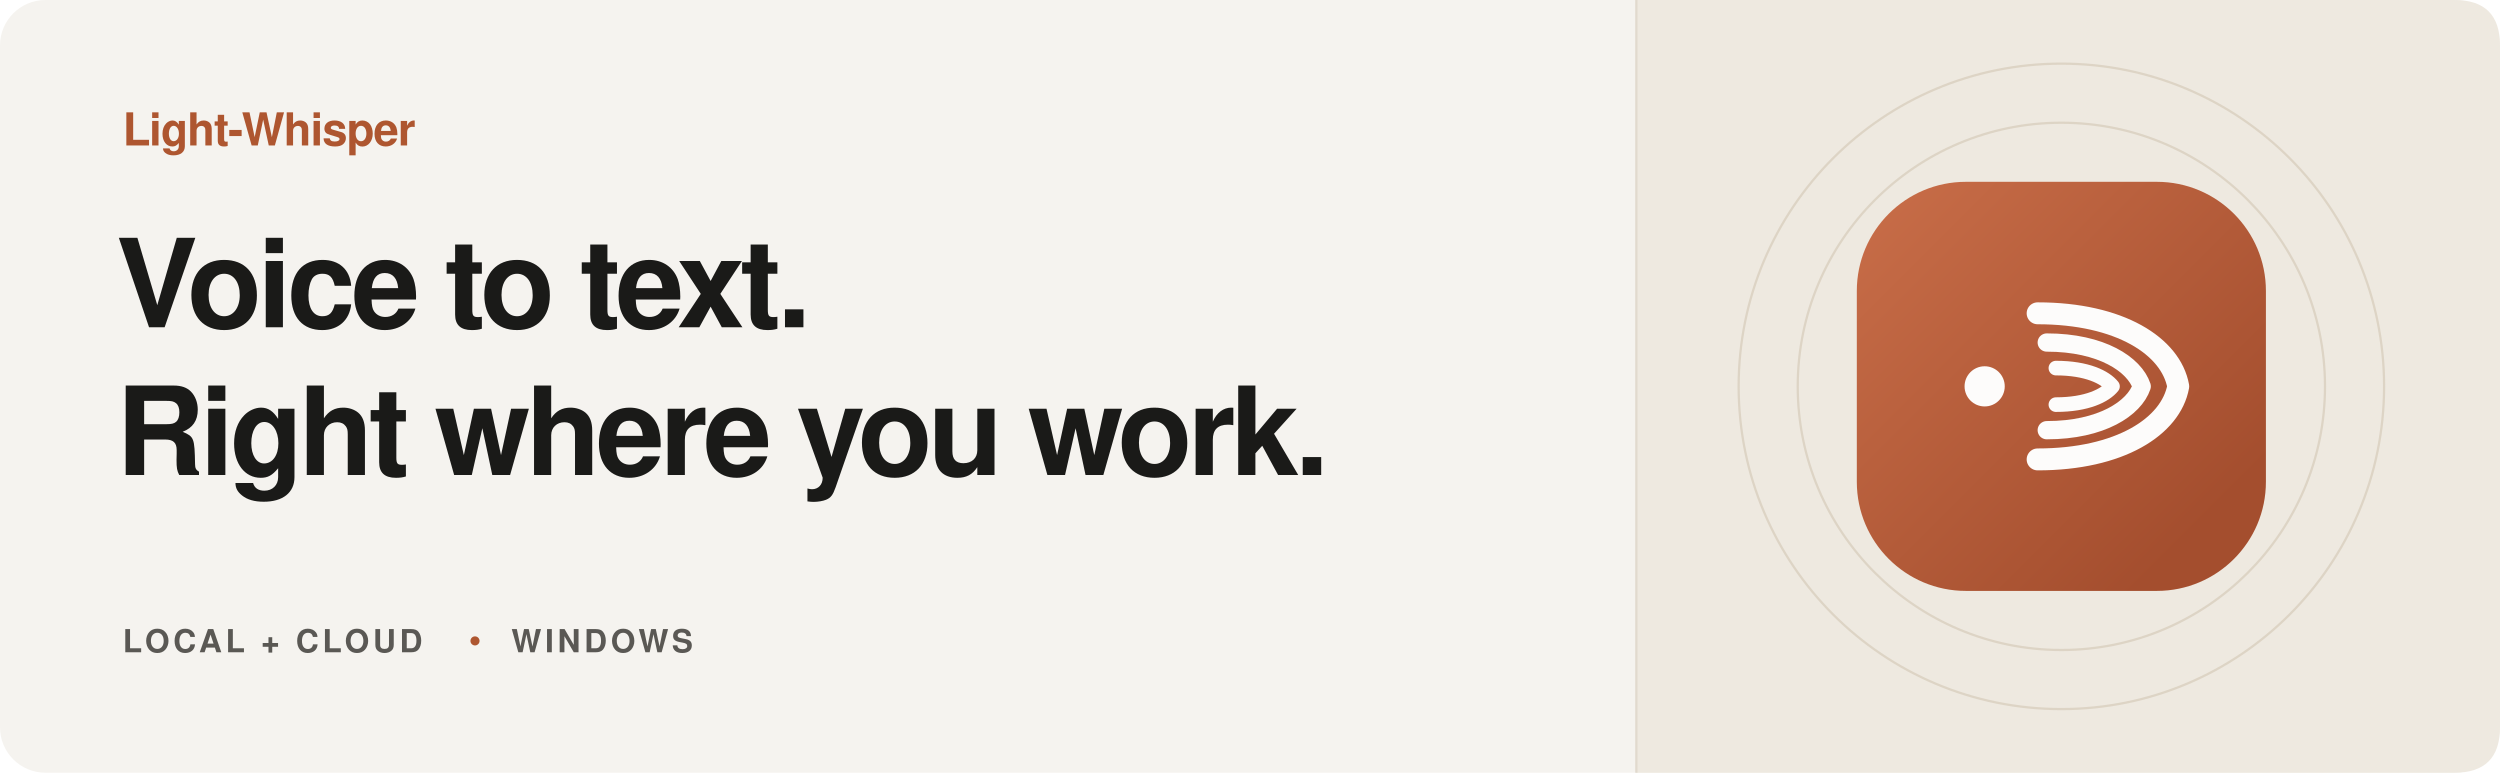
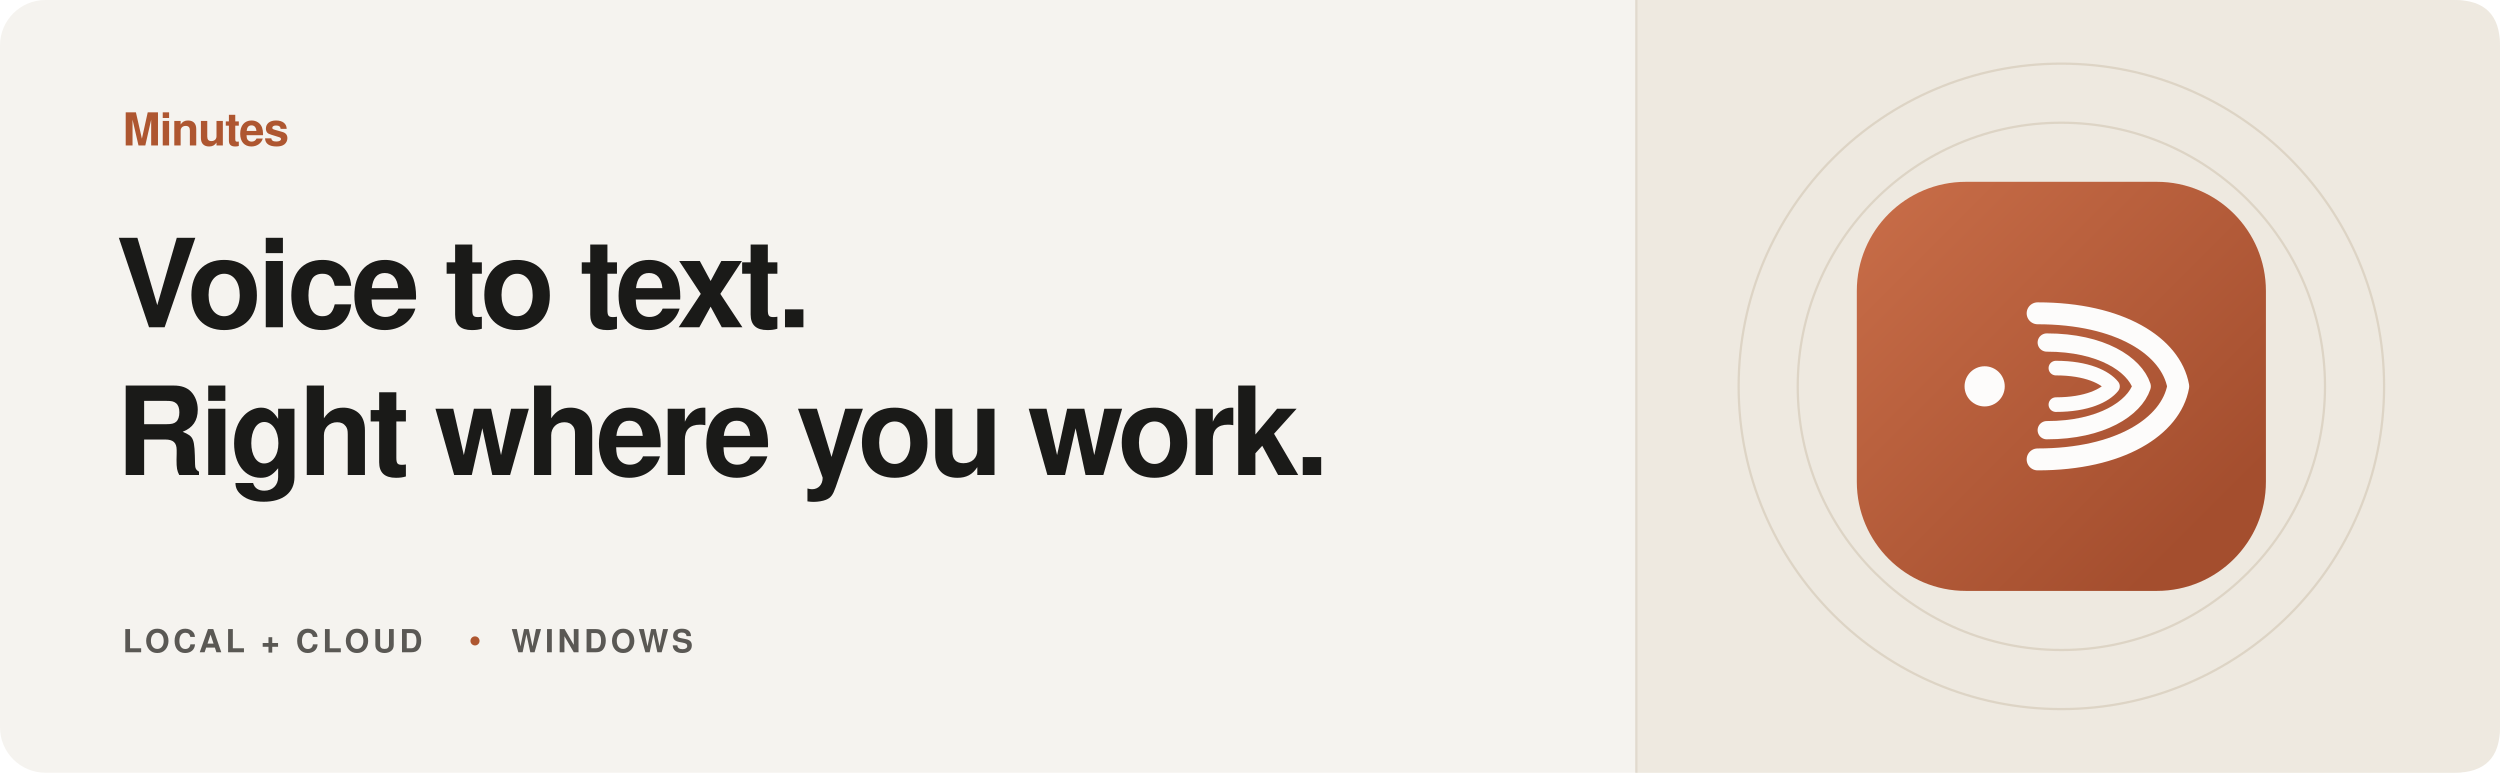
<svg xmlns="http://www.w3.org/2000/svg" width="1100" height="340" viewBox="0 0 1100 340" fill="none" role="img" aria-labelledby="title description">
  <defs>
    <linearGradient id="copper" x1="750" y1="90" x2="930" y2="270" gradientUnits="userSpaceOnUse">
      <stop stop-color="#D0744E" />
      <stop offset="1" stop-color="#A44E2E" />
    </linearGradient>
  </defs>
  <rect width="1100" height="340" rx="20" fill="#F5F3EF" />
  <path d="M720 0H1080Q1100 0 1100 20V320Q1100 340 1080 340H720Z" fill="#EEE9E0" />
  <path d="M720 0V340" stroke="#E1DACE" />
  <circle cx="907" cy="170" r="142" stroke="#DDD4C5" />
  <circle cx="907" cy="170" r="116" stroke="#DDD4C5" />
  <rect x="817" y="80" width="180" height="180" rx="48" fill="url(#copper)" />
  <g transform="translate(804.14 67.14) scale(.401786)">
    <circle cx="172" cy="256" r="22" fill="#FDFCFB" />
    <path d="M230 176C320 176 376 212 384 256C376 300 320 336 230 336" stroke="#FDFCFB" stroke-width="24" stroke-linecap="round" stroke-linejoin="round" />
    <path d="M240 208C300 208 336 232 344 256C336 280 300 304 240 304" stroke="#FDFCFB" stroke-width="20" stroke-linecap="round" stroke-linejoin="round" />
    <path d="M250 236C284 236 304 246 312 256C304 266 284 276 250 276" stroke="#FDFCFB" stroke-width="16" stroke-linecap="round" stroke-linejoin="round" />
  </g>
  <g font-family="Segoe UI, Helvetica, Arial, sans-serif">
-     <text x="54" y="64" font-size="20" font-weight="600" letter-spacing="-.4" fill="#AE5630">Light-Whisper</text>
+     <text x="54" y="64" font-size="20" font-weight="600" letter-spacing="-.4" fill="#AE5630">Minutes</text>
    <text x="51" y="144" font-size="54" font-weight="650" letter-spacing="-2" fill="#1A1A18">Voice to text.</text>
    <text x="51" y="209" font-size="54" font-weight="650" letter-spacing="-2" fill="#1A1A18">Right where you work.</text>
    <text x="54" y="287" font-size="14" font-weight="600" letter-spacing="1.6" fill="#5A5854">LOCAL + CLOUD</text>
    <circle cx="209" cy="282" r="2" fill="#AE5630" />
    <text x="225" y="287" font-size="14" font-weight="600" letter-spacing="1.6" fill="#5A5854">WINDOWS</text>
  </g>
</svg>
